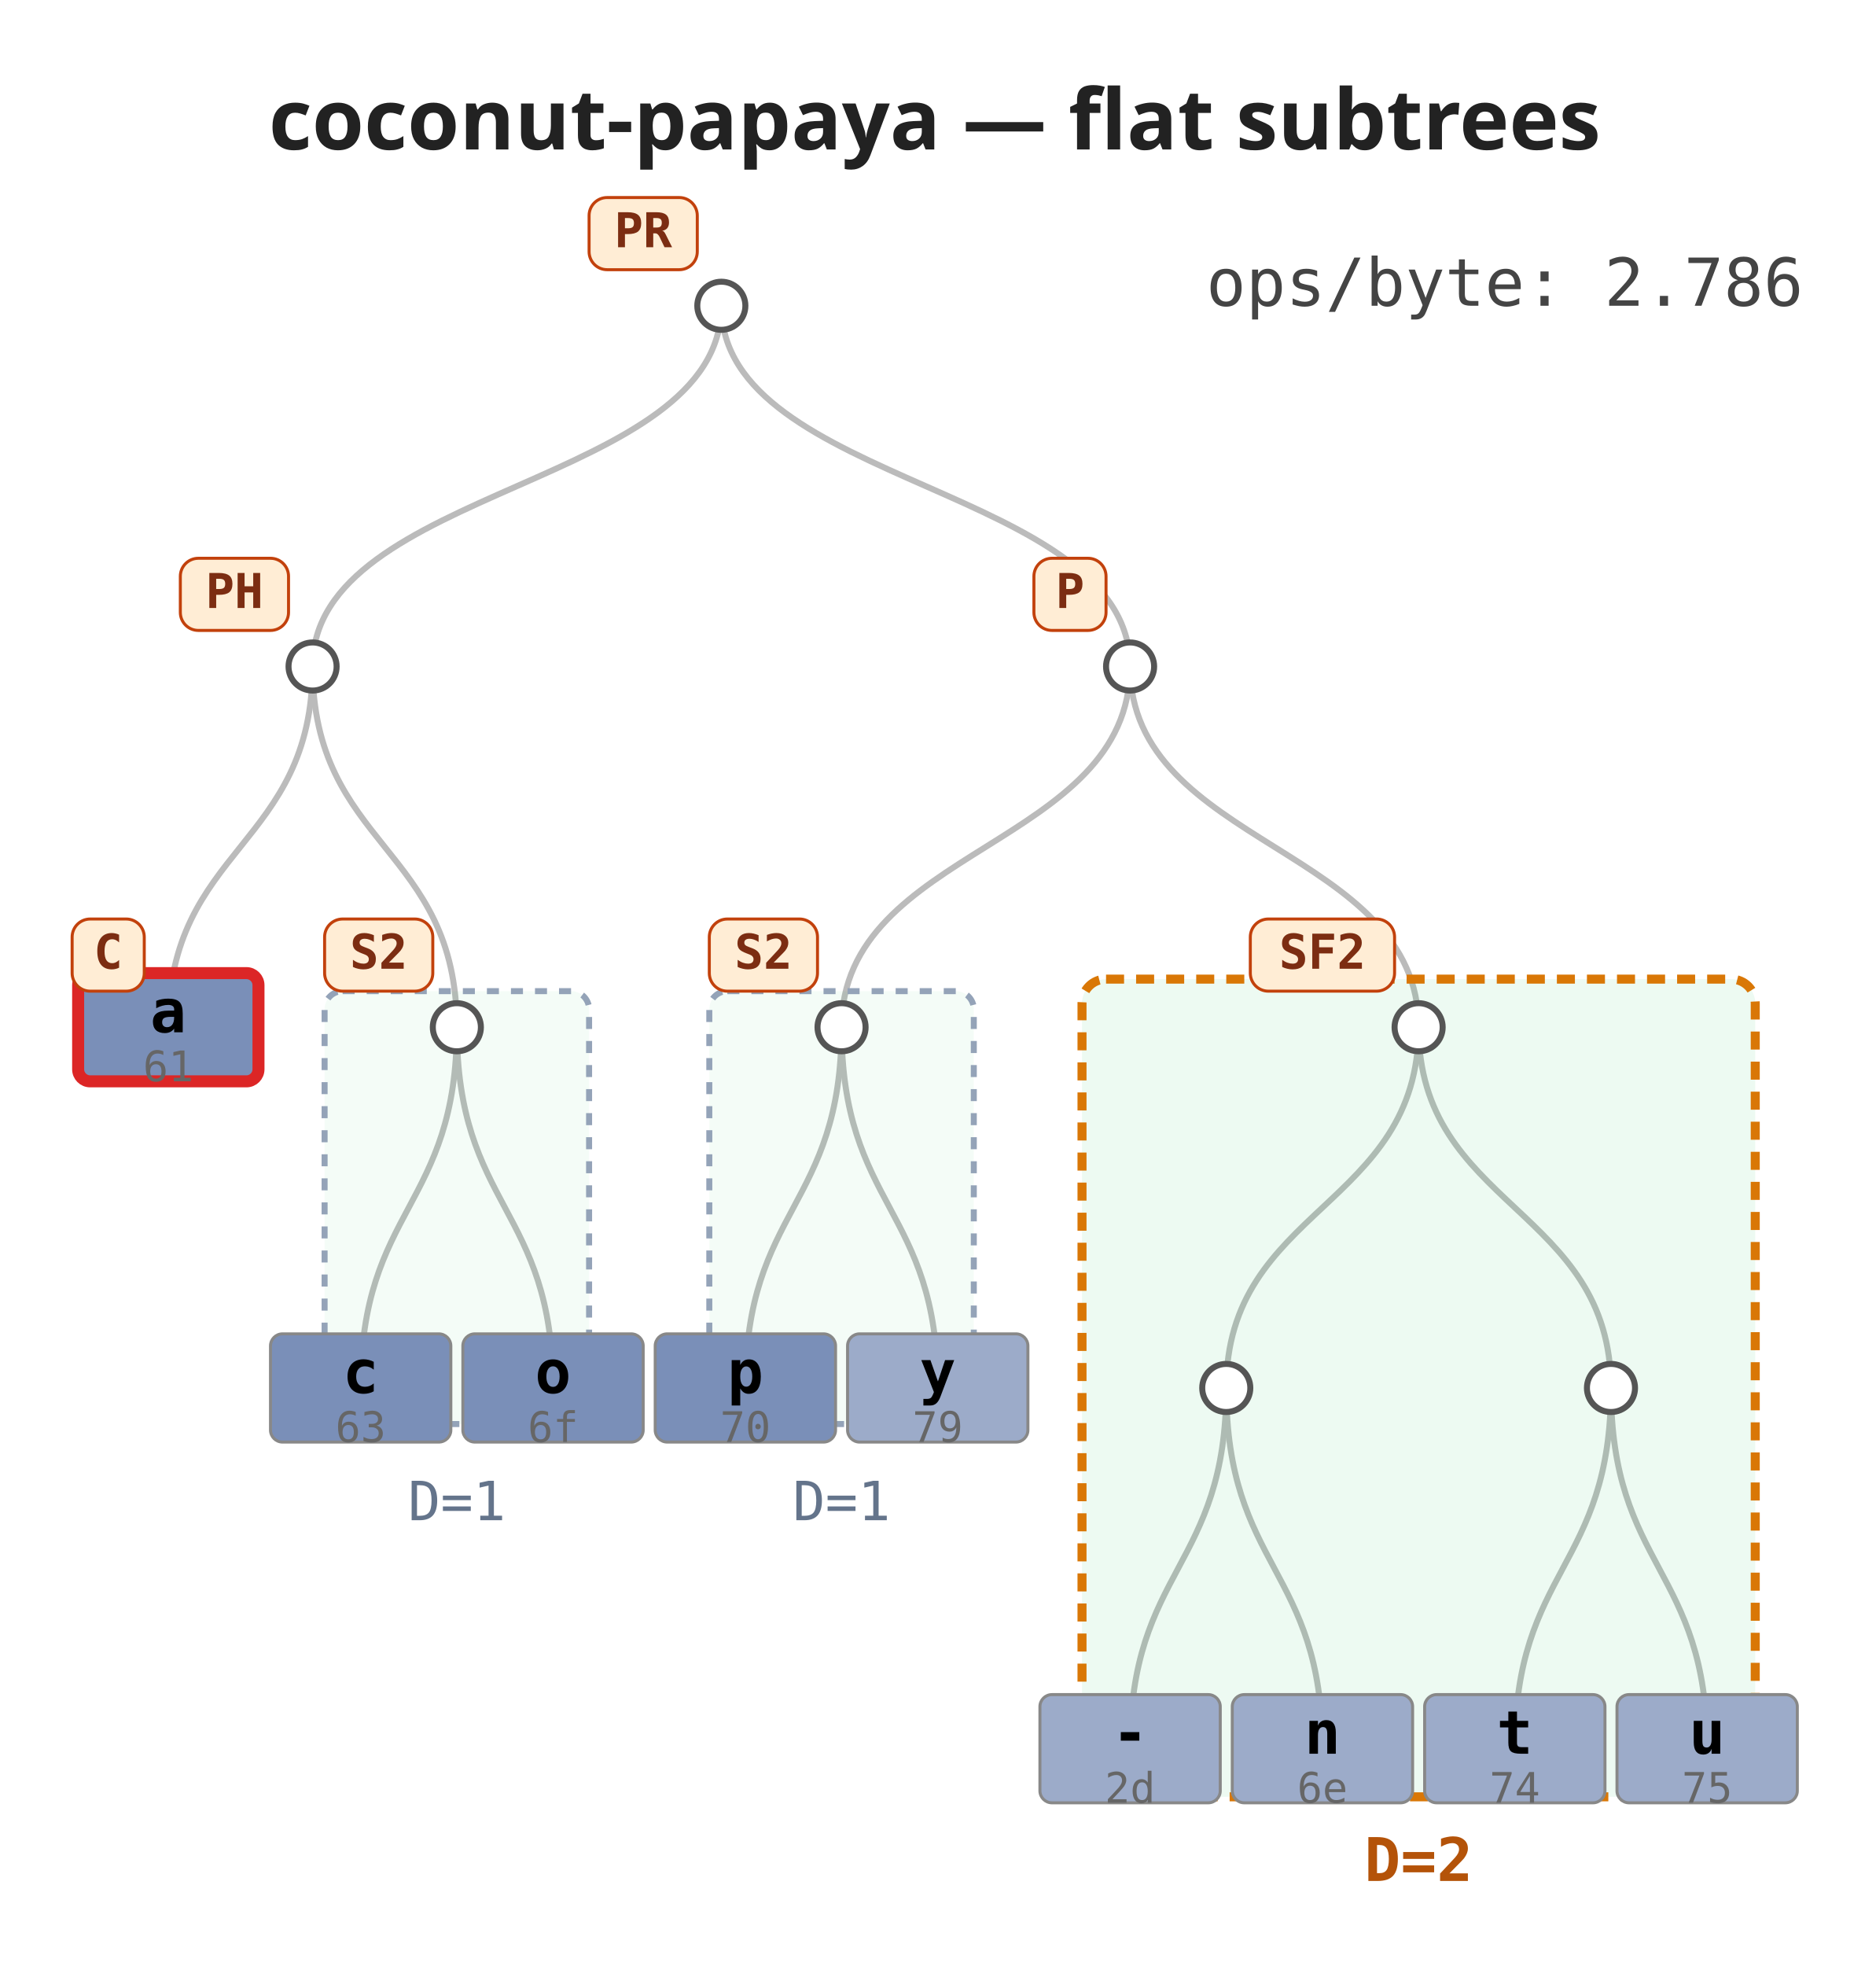
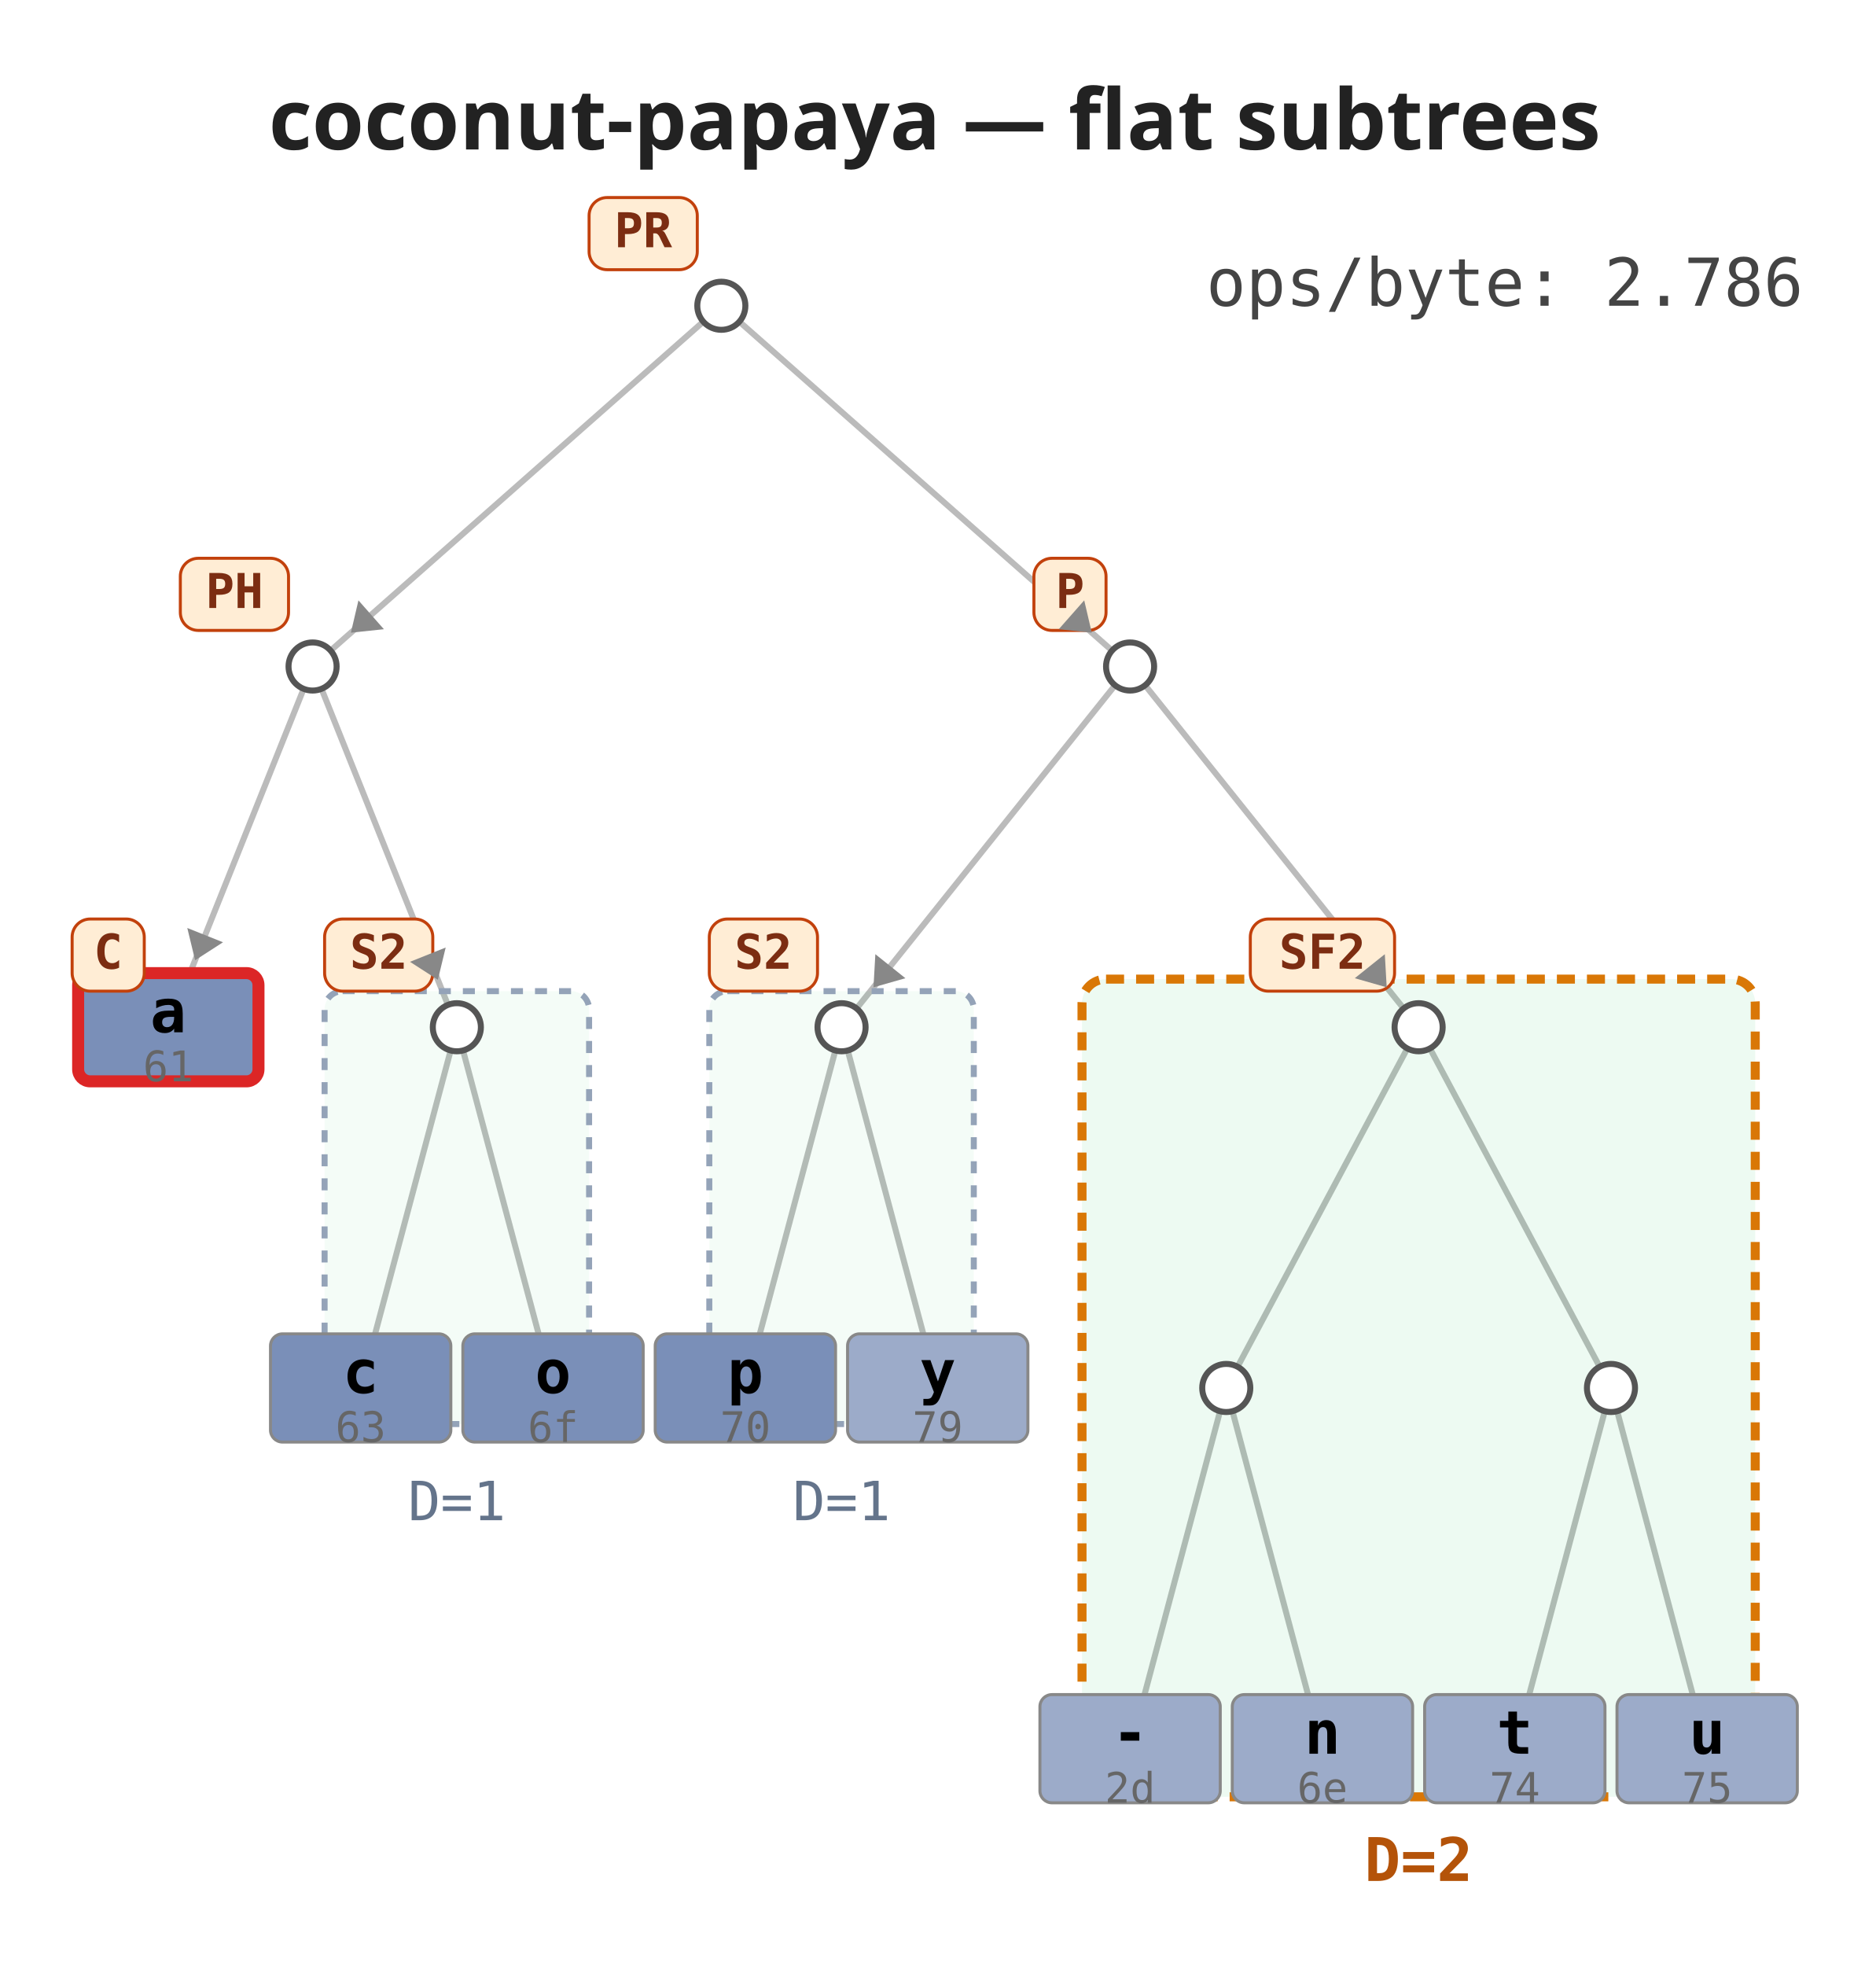
<svg xmlns="http://www.w3.org/2000/svg" id="tree-svg" width="312" height="327" viewBox="2 -20.857 312 327">
  <style>#tree-svg { display: block; cursor: grab; }
#tree-svg:active { cursor: grabbing; }
#tree-svg .link { fill: none; stroke: rgb(187, 187, 187); stroke-width: 1px; }
#tree-svg .node-leaf rect { stroke: rgb(136, 136, 136); stroke-width: 0.5px; }
#tree-svg .node-internal circle { fill: rgb(255, 255, 255); stroke: rgb(85, 85, 85); stroke-width: 1px; }
#tree-svg .node-leaf text { font: 9px monospace; text-anchor: middle; dominant-baseline: middle; pointer-events: none; }
#tree-svg .node-leaf .leaf-char { font-size: 10px; font-weight: 600; }
#tree-svg .node-leaf .leaf-freq { font-size: 7px; fill: rgb(102, 102, 102); }
#tree-svg .flat-box { fill: rgb(34, 197, 94); stroke: rgb(217, 119, 6); stroke-dasharray: 3, 2; stroke-width: 1.5px; pointer-events: none; }
#tree-svg .pair-box { fill: rgb(34, 197, 94); stroke: rgb(148, 163, 184); stroke-dasharray: 2, 2; stroke-width: 1px; pointer-events: none; }
#tree-svg .flat-label { font: 600 10px monospace; fill: rgb(180, 83, 9); pointer-events: none; }
#tree-svg .pair-label { font: 9px monospace; fill: rgb(100, 116, 139); pointer-events: none; }
#tree-svg .skew-bar { stroke: rgb(68, 68, 68); stroke-width: 0.3px; }
#tree-svg .prim-bubble rect { fill: rgb(255, 237, 213); stroke: rgb(194, 65, 12); stroke-width: 0.5px; }
#tree-svg .prim-bubble text { font: 600 8px monospace; fill: rgb(124, 45, 18); text-anchor: middle; dominant-baseline: middle; pointer-events: none; }</style>
  <g>
-     <path class="link" d="M122,30C122,60,54,60,54,90" />
-     <path class="link" d="M122,30C122,60,190,60,190,90" />
-     <path class="link" d="M54,90C54,120,30,120,30,150" />
-     <path class="link" d="M54,90C54,120,78,120,78,150" />
-     <path class="link" d="M190,90C190,120,142,120,142,150" />
-     <path class="link" d="M190,90C190,120,238,120,238,150" />
-     <path class="link" d="M78,150C78,180,62,180,62,210" />
-     <path class="link" d="M78,150C78,180,94,180,94,210" />
-     <path class="link" d="M142,150C142,180,126,180,126,210" />
-     <path class="link" d="M142,150C142,180,158,180,158,210" />
-     <path class="link" d="M238,150C238,180,206,180,206,210" />
-     <path class="link" d="M238,150C238,180,270,180,270,210" />
-     <path class="link" d="M206,210C206,240,190,240,190,270" />
-     <path class="link" d="M206,210C206,240,222,240,222,270" />
-     <path class="link" d="M270,210C270,240,254,240,254,270" />
-     <path class="link" d="M270,210C270,240,286,240,286,270" />
+     <path class="link" d="M122,30L54,90" />
+     <path class="link" d="M122,30L190,90" />
+     <path class="link" d="M54,90L30,150" />
+     <path class="link" d="M54,90L78,150" />
+     <path class="link" d="M190,90L142,150" />
+     <path class="link" d="M190,90L238,150" />
+     <path class="link" d="M78,150L62,210" />
+     <path class="link" d="M78,150L94,210" />
+     <path class="link" d="M142,150L126,210" />
+     <path class="link" d="M142,150L158,210" />
+     <path class="link" d="M238,150L206,210" />
+     <path class="link" d="M238,150L270,210" />
+     <path class="link" d="M206,210L190,270" />
+     <path class="link" d="M206,210L222,270" />
+     <path class="link" d="M270,210L254,270" />
+     <path class="link" d="M270,210L286,270" />
    <rect class="pair-box" x="56" y="144" width="44" height="72" rx="3" fill-opacity="0.05" />
    <text class="pair-label" x="78" y="232" text-anchor="middle">D=1</text>
    <rect class="pair-box" x="120" y="144" width="44" height="72" rx="3" fill-opacity="0.05" />
    <text class="pair-label" x="142" y="232" text-anchor="middle">D=1</text>
    <rect class="flat-box" x="182" y="142" width="112" height="136" rx="4" fill-opacity="0.079" />
    <text class="flat-label" x="238" y="292" text-anchor="middle">D=2</text>
    <g class="node-internal" data-node-id="0" transform="translate(122,30)">
      <circle r="4" style="stroke-width: 1px; fill: rgb(255, 255, 255); cursor: default;" />
      <g class="prim-bubble">
        <rect x="-22" y="-18" width="18" height="12" rx="3" />
        <text x="-13" y="-12">PR</text>
      </g>
    </g>
    <g class="node-internal" data-node-id="1" transform="translate(54,90)">
      <circle r="4" style="stroke-width: 1px; fill: rgb(255, 255, 255); cursor: default;" />
      <g class="prim-bubble">
        <rect x="-22" y="-18" width="18" height="12" rx="3" />
        <text x="-13" y="-12">PH</text>
      </g>
    </g>
    <g class="node-internal" data-node-id="6" transform="translate(190,90)">
      <circle r="4" style="stroke-width: 1px; fill: rgb(255, 255, 255); cursor: default;" />
      <g class="prim-bubble">
        <rect x="-16" y="-18" width="12" height="12" rx="3" />
        <text x="-10" y="-12">P</text>
      </g>
    </g>
    <g class="node-internal" data-node-id="3" transform="translate(78,150)">
      <circle r="4" style="stroke-width: 1px; fill: rgb(255, 255, 255); cursor: default;" />
      <g class="prim-bubble">
        <rect x="-22" y="-18" width="18" height="12" rx="3" />
        <text x="-13" y="-12">S2</text>
      </g>
    </g>
    <g class="node-internal" data-node-id="7" transform="translate(142,150)">
      <circle r="4" style="stroke-width: 1px; fill: rgb(255, 255, 255); cursor: default;" />
      <g class="prim-bubble">
        <rect x="-22" y="-18" width="18" height="12" rx="3" />
        <text x="-13" y="-12">S2</text>
      </g>
    </g>
    <g class="node-internal" data-node-id="10" transform="translate(238,150)">
      <circle r="4" style="stroke-width: 1px; fill: rgb(255, 255, 255); cursor: default;" />
      <g class="prim-bubble">
        <rect x="-28" y="-18" width="24" height="12" rx="3" />
        <text x="-16" y="-12">SF2</text>
      </g>
    </g>
    <g class="node-internal" data-node-id="11" transform="translate(206,210)">
      <circle r="4" style="stroke-width: 1px; fill: rgb(255, 255, 255); cursor: default;" />
    </g>
    <g class="node-internal" data-node-id="14" transform="translate(270,210)">
      <circle r="4" style="stroke-width: 1px; fill: rgb(255, 255, 255); cursor: default;" />
    </g>
    <g class="node-leaf" transform="translate(30,150)">
      <rect x="-15" y="-9" width="30" height="18" rx="2" fill="hsl(220, 30%, 60%)" style="stroke: rgb(220, 38, 38); stroke-width: 2;" />
      <text class="leaf-char" y="-2">a</text>
      <text class="leaf-freq" y="7">61</text>
      <g class="prim-bubble">
        <rect x="-16" y="-18" width="12" height="12" rx="3" />
        <text x="-10" y="-12">C</text>
      </g>
    </g>
    <g class="node-leaf" transform="translate(62,210)">
      <rect x="-15" y="-9" width="30" height="18" rx="2" fill="hsl(220, 30%, 60%)" />
      <text class="leaf-char" y="-2">c</text>
      <text class="leaf-freq" y="7">63</text>
    </g>
    <g class="node-leaf" transform="translate(94,210)">
      <rect x="-15" y="-9" width="30" height="18" rx="2" fill="hsl(220, 30%, 60%)" />
      <text class="leaf-char" y="-2">o</text>
      <text class="leaf-freq" y="7">6f</text>
    </g>
    <g class="node-leaf" transform="translate(126,210)">
      <rect x="-15" y="-9" width="30" height="18" rx="2" fill="hsl(220, 30%, 60%)" />
      <text class="leaf-char" y="-2">p</text>
      <text class="leaf-freq" y="7">70</text>
    </g>
    <g class="node-leaf" transform="translate(158,210)">
      <rect x="-15" y="-9" width="30" height="18" rx="2" fill="hsl(220, 30%, 70.006%)" />
      <text class="leaf-char" y="-2">y</text>
      <text class="leaf-freq" y="7">79</text>
    </g>
    <g class="node-leaf" transform="translate(190,270)">
      <rect x="-15" y="-9" width="30" height="18" rx="2" fill="hsl(220, 30%, 70.006%)" />
      <text class="leaf-char" y="-2">-</text>
      <text class="leaf-freq" y="7">2d</text>
    </g>
    <g class="node-leaf" transform="translate(222,270)">
      <rect x="-15" y="-9" width="30" height="18" rx="2" fill="hsl(220, 30%, 70.006%)" />
      <text class="leaf-char" y="-2">n</text>
      <text class="leaf-freq" y="7">6e</text>
    </g>
    <g class="node-leaf" transform="translate(254,270)">
      <rect x="-15" y="-9" width="30" height="18" rx="2" fill="hsl(220, 30%, 70.006%)" />
      <text class="leaf-char" y="-2">t</text>
      <text class="leaf-freq" y="7">74</text>
    </g>
    <g class="node-leaf" transform="translate(286,270)">
      <rect x="-15" y="-9" width="30" height="18" rx="2" fill="hsl(220, 30%, 70.006%)" />
      <text class="leaf-char" y="-2">u</text>
      <text class="leaf-freq" y="7">75</text>
    </g>
    <text class="tree-title" x="157.5" y="4" text-anchor="middle" style="font: 600 14px sans-serif; fill: rgb(34, 34, 34);">coconut-papaya — flat subtrees</text>
    <text class="tree-label" x="302" y="30" text-anchor="end" style="font: 11px monospace; fill: rgb(68, 68, 68);">ops/byte: 2.786</text>
+     <path class="flow-arrow" d="M-4.5,-3.2 L0,0 L-4.5,3.2 Z" fill="#888" pointer-events="none" transform="translate(60.37362,84.37622) rotate(138.5763)" />
+     <path class="flow-arrow" d="M-4.5,-3.2 L0,0 L-4.5,3.2 Z" fill="#888" pointer-events="none" transform="translate(183.6264,84.37622) rotate(41.42367)" />
+     <path class="flow-arrow" d="M-4.5,-3.2 L0,0 L-4.5,3.2 Z" fill="#888" pointer-events="none" transform="translate(34.45669,138.8583) rotate(111.8014)" />
+     <path class="flow-arrow" d="M-4.5,-3.2 L0,0 L-4.5,3.2 Z" fill="#888" pointer-events="none" transform="translate(74.84318,142.1079) rotate(68.19859)" />
+     <path class="flow-arrow" d="M-4.5,-3.2 L0,0 L-4.5,3.2 Z" fill="#888" pointer-events="none" transform="translate(147.3099,143.3626) rotate(128.6598)" />
+     <path class="flow-arrow" d="M-4.5,-3.2 L0,0 L-4.5,3.2 Z" fill="#888" pointer-events="none" transform="translate(232.6901,143.3626) rotate(51.34019)" />
  </g>
</svg>
